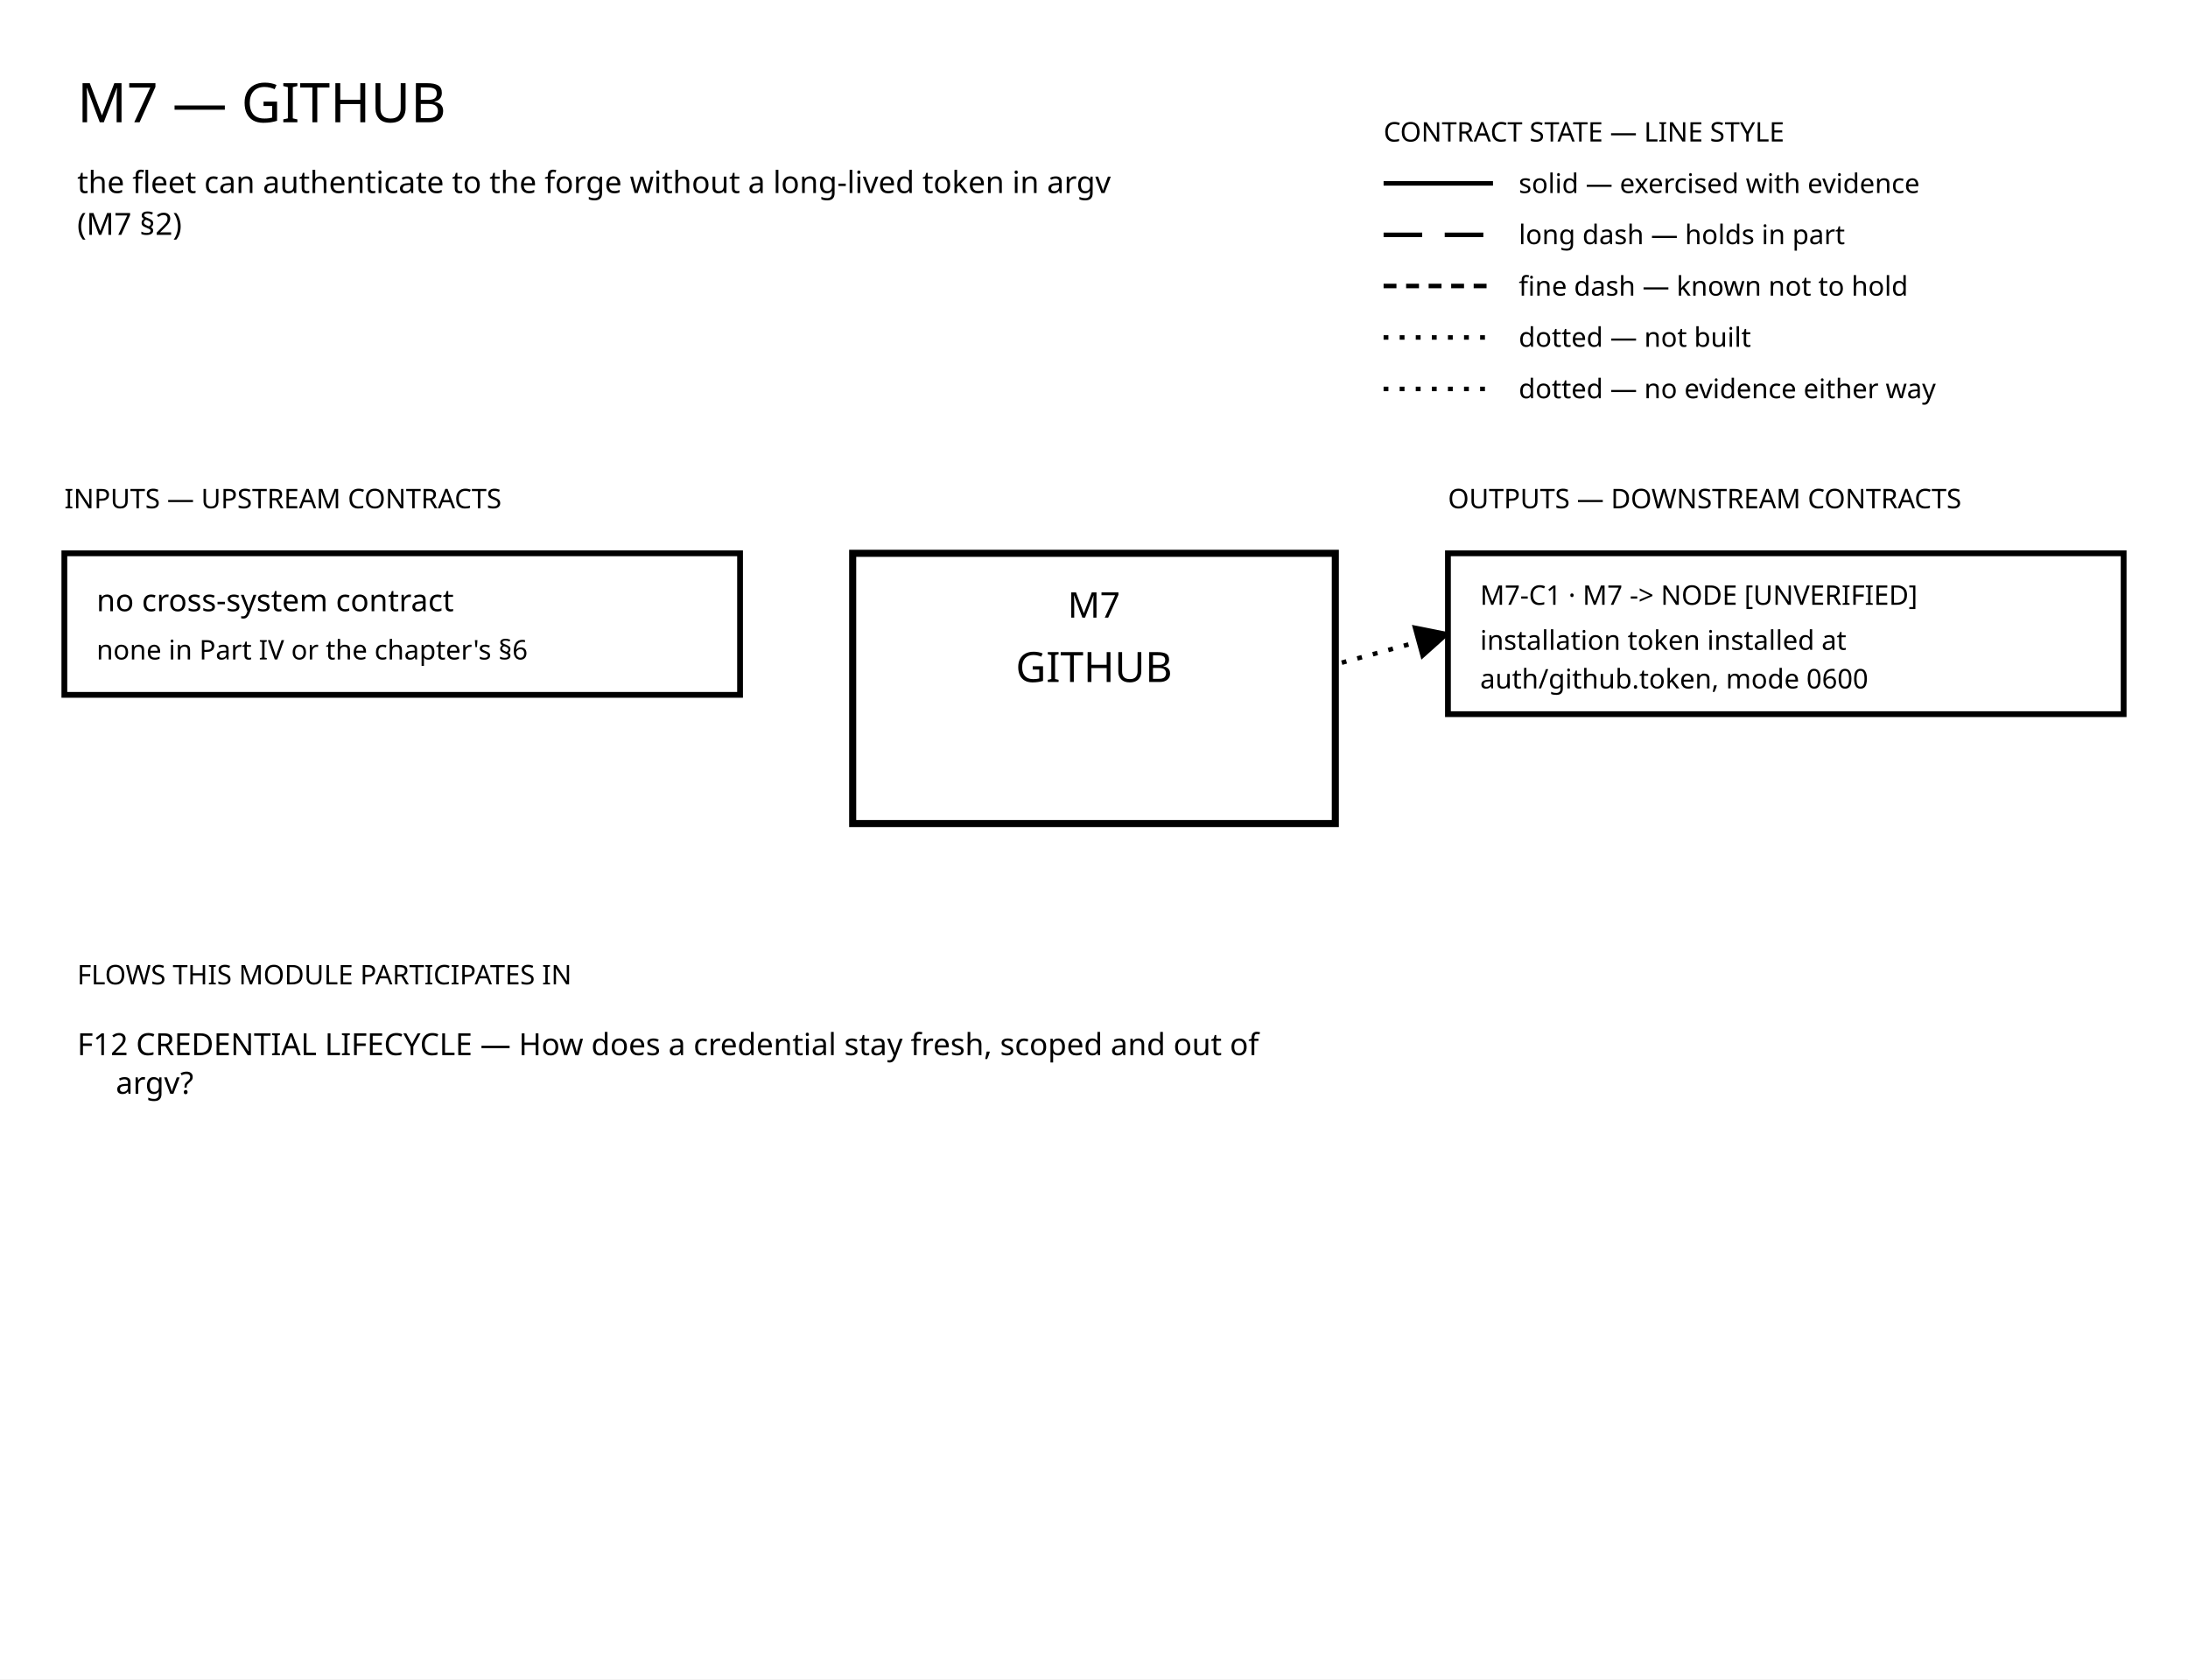
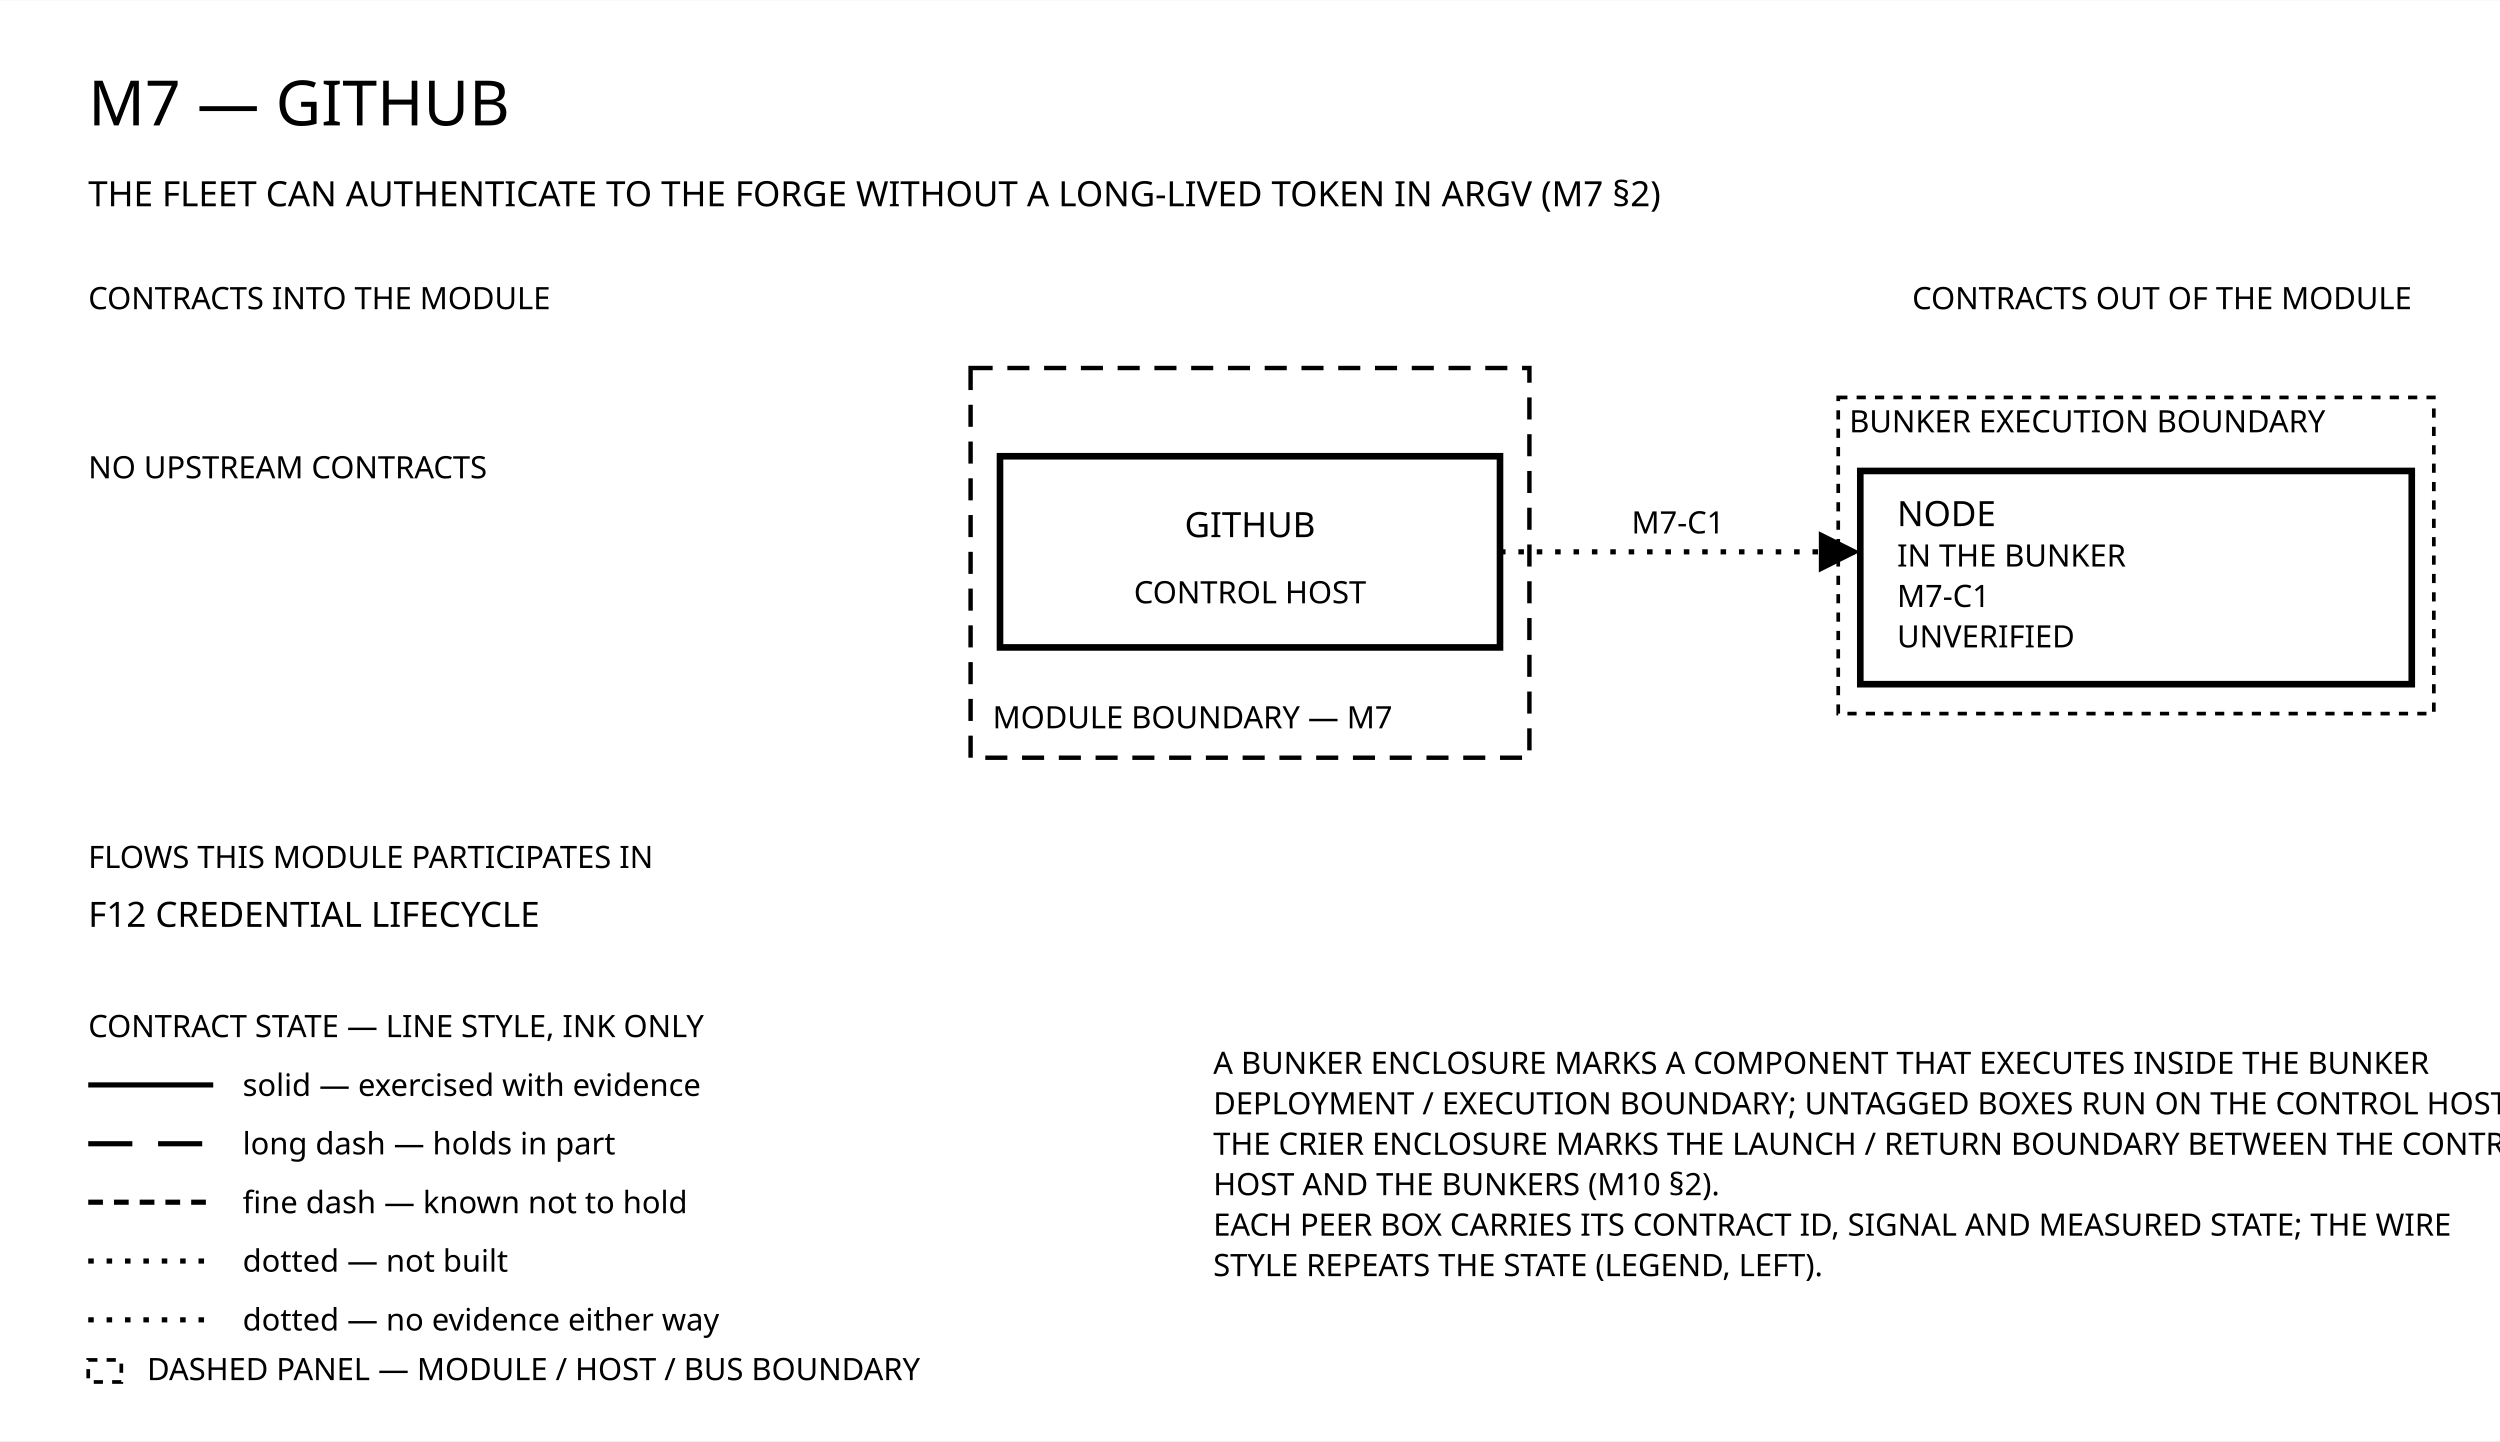
- <svg xmlns="http://www.w3.org/2000/svg" width="170.0mm" height="130.5mm" viewBox="0 0 680 522.0" preserveAspectRatio="xMidYMid meet">
-   <rect width="680" height="522.0" fill="#ffffff" />
+ <svg xmlns="http://www.w3.org/2000/svg" width="170.0mm" height="98.0mm" viewBox="0 0 680 391.8" preserveAspectRatio="xMidYMid meet">
+   <rect width="680" height="391.8" fill="#ffffff" />
  <defs>
    <marker id="ar" viewBox="0 0 10 10" refX="9" refY="5" markerWidth="8" markerHeight="8" orient="auto">
      <path d="M0,0 L10,5 L0,10 z" fill="#000000" />
    </marker>
  </defs>
  <g font-family="Routed Gothic Narrow, Routed Gothic, sans-serif">
-     <text x="24.0" y="38.0" font-size="17.00" fill="#000000" text-anchor="start">M7 — GITHUB</text>
-     <text x="24.0" y="60.0" font-size="9.50" fill="#000000" text-anchor="start">the fleet can authenticate to the forge without a long-lived token in argv</text>
-     <text x="24.0" y="73.0" font-size="9.50" fill="#000000" text-anchor="start">(M7 §2)</text>
-     <rect x="265.0" y="172.0" width="150.0" height="84.0" fill="#ffffff" stroke="#000000" stroke-width="2.2" />
-     <text x="340.0" y="192.0" font-size="11.00" fill="#000000" text-anchor="middle">M7</text>
-     <text x="340.0" y="212.0" font-size="13.00" fill="#000000" text-anchor="middle">GITHUB</text>
-     <text x="20.0" y="158.0" font-size="8.40" fill="#000000" text-anchor="start">INPUTS — UPSTREAM CONTRACTS</text>
-     <rect x="20.0" y="172.0" width="210.0" height="44.0" fill="#ffffff" stroke="#000000" stroke-width="1.8" />
-     <text x="30.0" y="190.0" font-size="9.50" fill="#000000" text-anchor="start">no cross-system contract</text>
-     <text x="30.0" y="205.0" font-size="8.40" fill="#000000" text-anchor="start">none in Part IV or the chapter's §6</text>
-     <text x="450.0" y="158.0" font-size="8.40" fill="#000000" text-anchor="start">OUTPUTS — DOWNSTREAM CONTRACTS</text>
-     <polyline points="417.0,206.0 450.0,197.0" fill="none" stroke="#000000" stroke-width="1.4" stroke-dasharray="1.5 3.5" marker-end="url(#ar)" />
-     <rect x="450.0" y="172.0" width="210.0" height="50.0" fill="#ffffff" stroke="#000000" stroke-width="1.8" />
-     <text x="460.0" y="188.0" font-size="8.40" fill="#000000" text-anchor="start">M7-C1 · M7 -&gt; NODE  [UNVERIFIED]</text>
-     <text x="460.0" y="202.0" font-size="8.40" fill="#000000" text-anchor="start">installation token installed at</text>
-     <text x="460.0" y="214.0" font-size="8.40" fill="#000000" text-anchor="start">auth/github.token, mode 0600</text>
-     <text x="24.0" y="306.0" font-size="8.40" fill="#000000" text-anchor="start">FLOWS THIS MODULE PARTICIPATES IN</text>
-     <text x="24.0" y="328.0" font-size="9.50" fill="#000000" text-anchor="start">F12 CREDENTIAL LIFECYCLE — How does a credential stay fresh, scoped and out of</text>
-     <text x="36.0" y="340.0" font-size="9.50" fill="#000000" text-anchor="start">argv?</text>
-     <text x="430.0" y="44.0" font-size="8.40" fill="#000000" text-anchor="start">CONTRACT STATE — LINE STYLE</text>
-     <polyline points="430.0,57.0 464.0,57.0" fill="none" stroke="#000000" stroke-width="1.4" />
-     <text x="472.0" y="60.0" font-size="8.40" fill="#000000" text-anchor="start">solid — exercised with evidence</text>
-     <polyline points="430.0,73.0 464.0,73.0" fill="none" stroke="#000000" stroke-width="1.4" stroke-dasharray="12 7" />
-     <text x="472.0" y="75.9" font-size="8.40" fill="#000000" text-anchor="start">long dash — holds in part</text>
-     <polyline points="430.0,88.9 464.0,88.9" fill="none" stroke="#000000" stroke-width="1.4" stroke-dasharray="4 3" />
-     <text x="472.0" y="91.9" font-size="8.40" fill="#000000" text-anchor="start">fine dash — known not to hold</text>
-     <polyline points="430.0,104.9 464.0,104.9" fill="none" stroke="#000000" stroke-width="1.4" stroke-dasharray="1.5 3.5" />
-     <text x="472.0" y="107.8" font-size="8.40" fill="#000000" text-anchor="start">dotted — not built</text>
-     <polyline points="430.0,120.9 464.0,120.9" fill="none" stroke="#000000" stroke-width="1.4" stroke-dasharray="1.5 3.5" />
-     <text x="472.0" y="123.8" font-size="8.40" fill="#000000" text-anchor="start">dotted — no evidence either way</text>
+     <text x="24.0" y="34.0" font-size="17.00" fill="#000000" text-anchor="start">M7 — GITHUB</text>
+     <text x="24.0" y="56.0" font-size="9.50" fill="#000000" text-anchor="start">THE FLEET CAN AUTHENTICATE TO THE FORGE WITHOUT A LONG-LIVED TOKEN IN ARGV (M7 §2)</text>
+     <text x="24.0" y="84.0" font-size="8.40" fill="#000000" text-anchor="start">CONTRACTS INTO THE MODULE</text>
+     <text x="656.0" y="84.0" font-size="8.40" fill="#000000" text-anchor="end">CONTRACTS OUT OF THE MODULE</text>
+     <rect x="264.0" y="100.0" width="152.0" height="106.0" fill="none" stroke="#000000" stroke-width="1.2" stroke-dasharray="6 4" />
+     <text x="270.0" y="198.0" font-size="8.40" fill="#000000" text-anchor="start">MODULE BOUNDARY — M7</text>
+     <rect x="272.0" y="124.0" width="136.0" height="52.0" fill="#ffffff" stroke="#000000" stroke-width="1.8" />
+     <text x="340.0" y="146.0" font-size="9.50" fill="#000000" text-anchor="middle">GITHUB</text>
+     <text x="340.0" y="164.0" font-size="8.40" fill="#000000" text-anchor="middle">CONTROL HOST</text>
+     <text x="24.0" y="130.0" font-size="8.40" fill="#000000" text-anchor="start">NO UPSTREAM CONTRACTS</text>
+     <rect x="506.0" y="128.0" width="150.0" height="58.0" fill="#ffffff" stroke="#000000" stroke-width="1.8" />
+     <text x="516.0" y="143.0" font-size="9.50" fill="#000000" text-anchor="start">NODE</text>
+     <text x="516.0" y="154.0" font-size="8.40" fill="#000000" text-anchor="start">IN THE BUNKER</text>
+     <text x="516.0" y="165.0" font-size="8.40" fill="#000000" text-anchor="start">M7-C1</text>
+     <text x="516.0" y="176.0" font-size="8.40" fill="#000000" text-anchor="start">UNVERIFIED</text>
+     <rect x="500.0" y="108.0" width="162.0" height="86.0" fill="none" stroke="#000000" stroke-width="1.0" stroke-dasharray="2.5 2.5" />
+     <text x="503.0" y="117.5" font-size="8.40" fill="#000000" text-anchor="start">BUNKER EXECUTION BOUNDARY</text>
+     <polyline points="408.0,150.0 504.8,150.0" fill="none" stroke="#000000" stroke-width="1.4" stroke-dasharray="1.5 3.5" marker-end="url(#ar)" />
+     <text x="456.4" y="145.0" font-size="8.40" fill="#000000" text-anchor="middle">M7-C1</text>
+     <text x="24.0" y="236.0" font-size="8.40" fill="#000000" text-anchor="start">FLOWS THIS MODULE PARTICIPATES IN</text>
+     <text x="24.0" y="252.0" font-size="9.50" fill="#000000" text-anchor="start">F12  CREDENTIAL LIFECYCLE</text>
+     <text x="24.0" y="282.0" font-size="8.40" fill="#000000" text-anchor="start">CONTRACT STATE — LINE STYLE, INK ONLY</text>
+     <polyline points="24.0,295.0 58.0,295.0" fill="none" stroke="#000000" stroke-width="1.4" />
+     <text x="66.0" y="298.0" font-size="8.40" fill="#000000" text-anchor="start">solid — exercised with evidence</text>
+     <polyline points="24.0,311.0 58.0,311.0" fill="none" stroke="#000000" stroke-width="1.4" stroke-dasharray="12 7" />
+     <text x="66.0" y="313.9" font-size="8.40" fill="#000000" text-anchor="start">long dash — holds in part</text>
+     <polyline points="24.0,326.9 58.0,326.9" fill="none" stroke="#000000" stroke-width="1.4" stroke-dasharray="4 3" />
+     <text x="66.0" y="329.9" font-size="8.40" fill="#000000" text-anchor="start">fine dash — known not to hold</text>
+     <polyline points="24.0,342.9 58.0,342.9" fill="none" stroke="#000000" stroke-width="1.4" stroke-dasharray="1.5 3.5" />
+     <text x="66.0" y="345.8" font-size="8.40" fill="#000000" text-anchor="start">dotted — not built</text>
+     <polyline points="24.0,358.9 58.0,358.9" fill="none" stroke="#000000" stroke-width="1.4" stroke-dasharray="1.5 3.5" />
+     <text x="66.0" y="361.8" font-size="8.40" fill="#000000" text-anchor="start">dotted — no evidence either way</text>
+     <rect x="24" y="369.8" width="9" height="6" fill="none" stroke="#000000" stroke-width="1.0" stroke-dasharray="2.5 2.5" />
+     <text x="40.0" y="375.3" font-size="8.40" fill="#000000" text-anchor="start">DASHED PANEL — MODULE / HOST / BUS BOUNDARY</text>
+     <text x="330.0" y="292.0" font-size="8.40" fill="#000000" text-anchor="start">A BUNKER ENCLOSURE MARKS A COMPONENT THAT EXECUTES INSIDE THE BUNKER</text>
+     <text x="330.0" y="303.0" font-size="8.40" fill="#000000" text-anchor="start">DEPLOYMENT / EXECUTION BOUNDARY; UNTAGGED BOXES RUN ON THE CONTROL HOST.</text>
+     <text x="330.0" y="314.0" font-size="8.40" fill="#000000" text-anchor="start">THE CRIER ENCLOSURE MARKS THE LAUNCH / RETURN BOUNDARY BETWEEN THE CONTROL</text>
+     <text x="330.0" y="325.0" font-size="8.40" fill="#000000" text-anchor="start">HOST AND THE BUNKERS (M10 §2).</text>
+     <text x="330.0" y="336.0" font-size="8.40" fill="#000000" text-anchor="start">EACH PEER BOX CARRIES ITS CONTRACT ID, SIGNAL AND MEASURED STATE; THE WIRE</text>
+     <text x="330.0" y="347.0" font-size="8.40" fill="#000000" text-anchor="start">STYLE REPEATS THE STATE (LEGEND, LEFT).</text>
  </g>
</svg>
